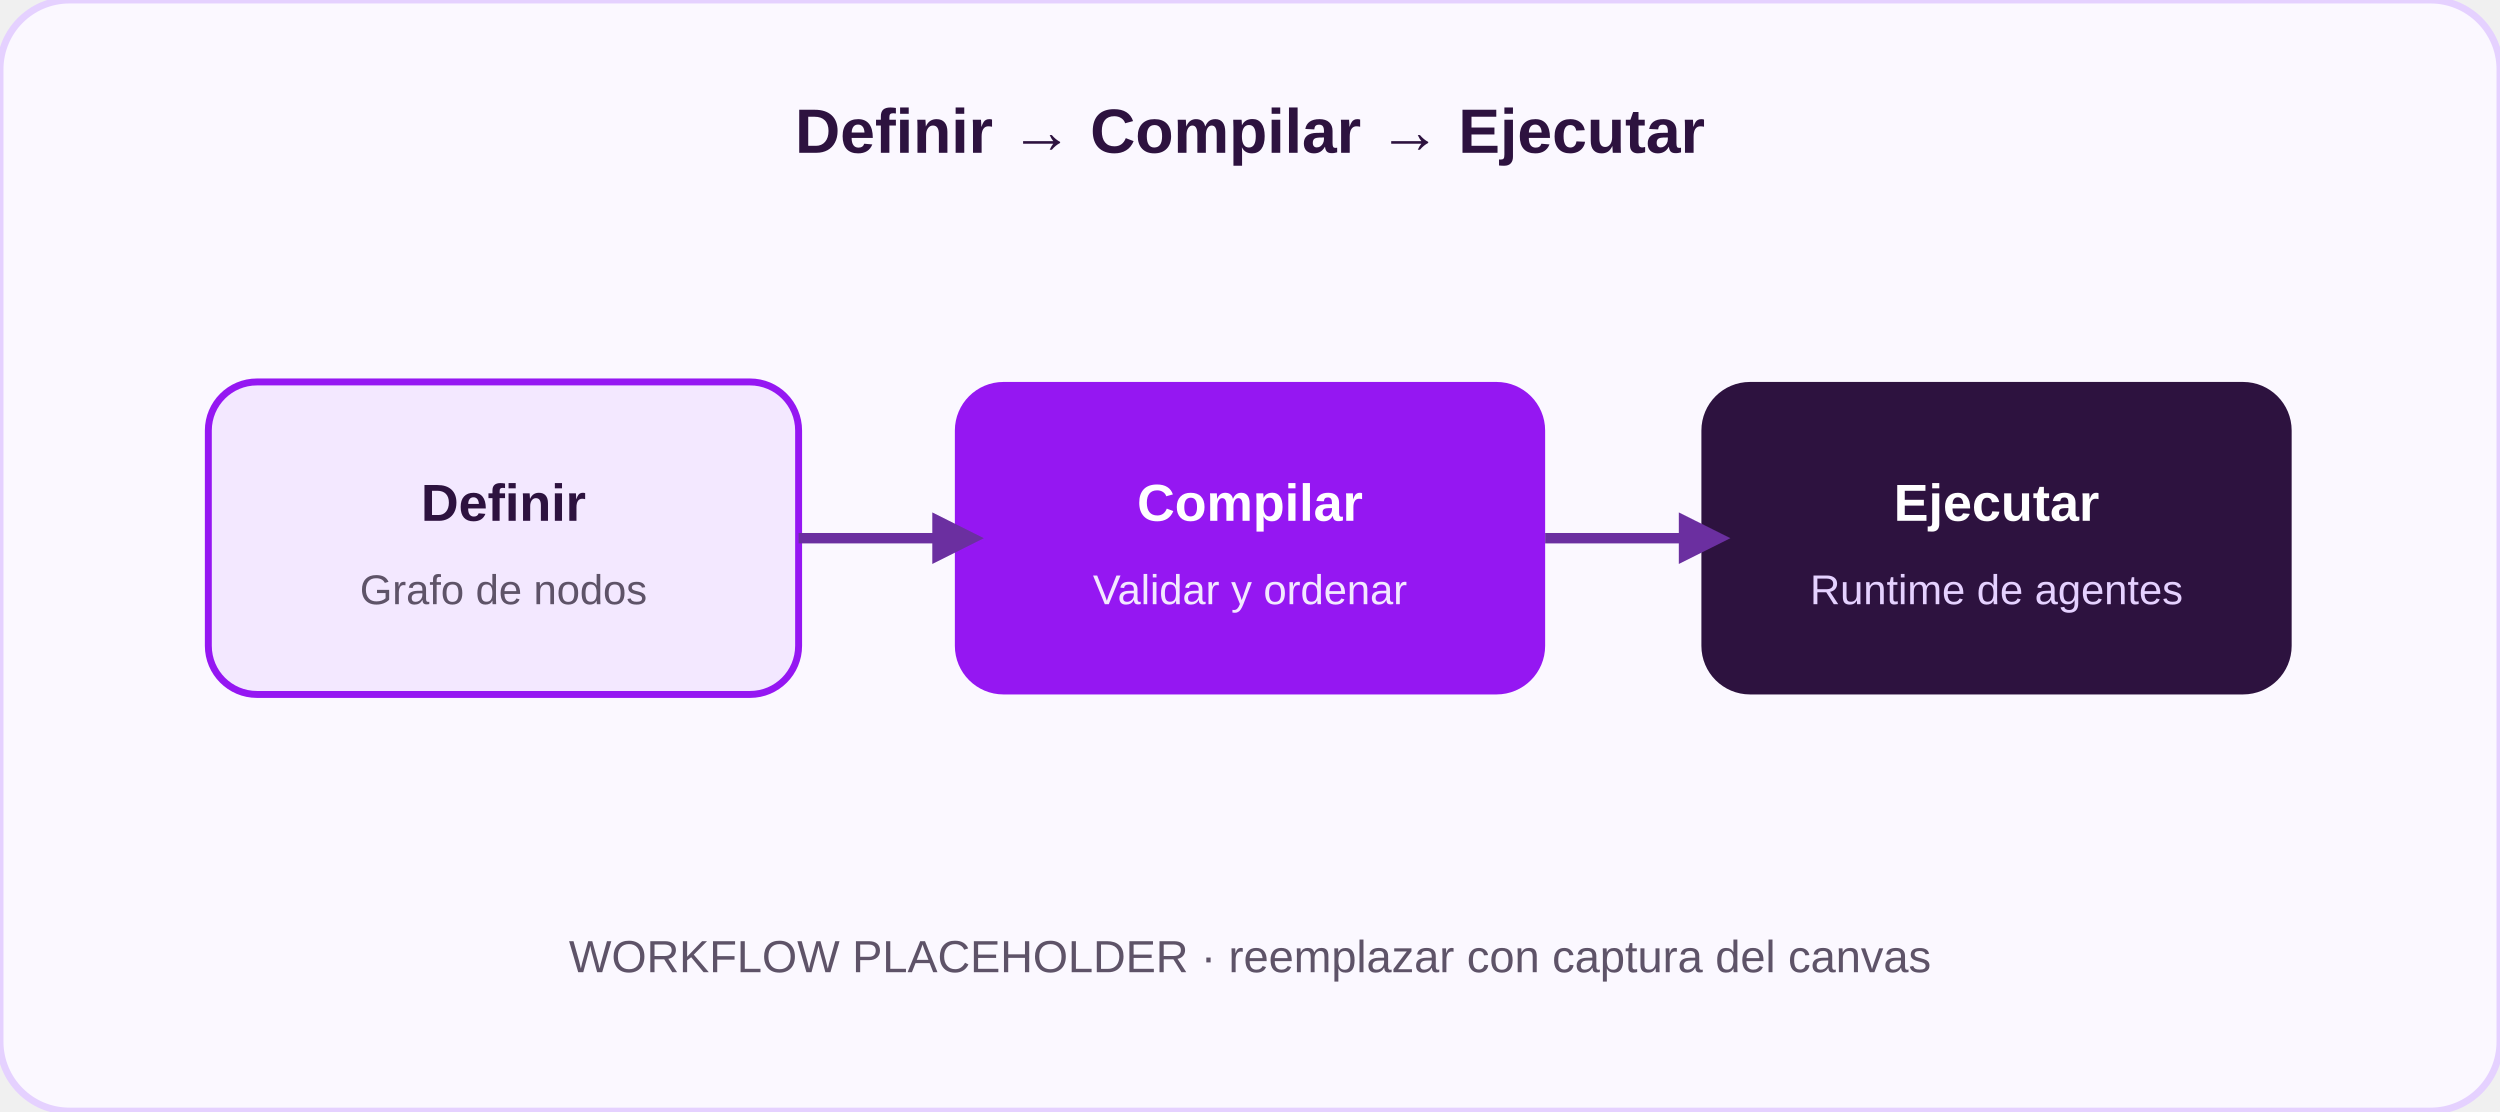
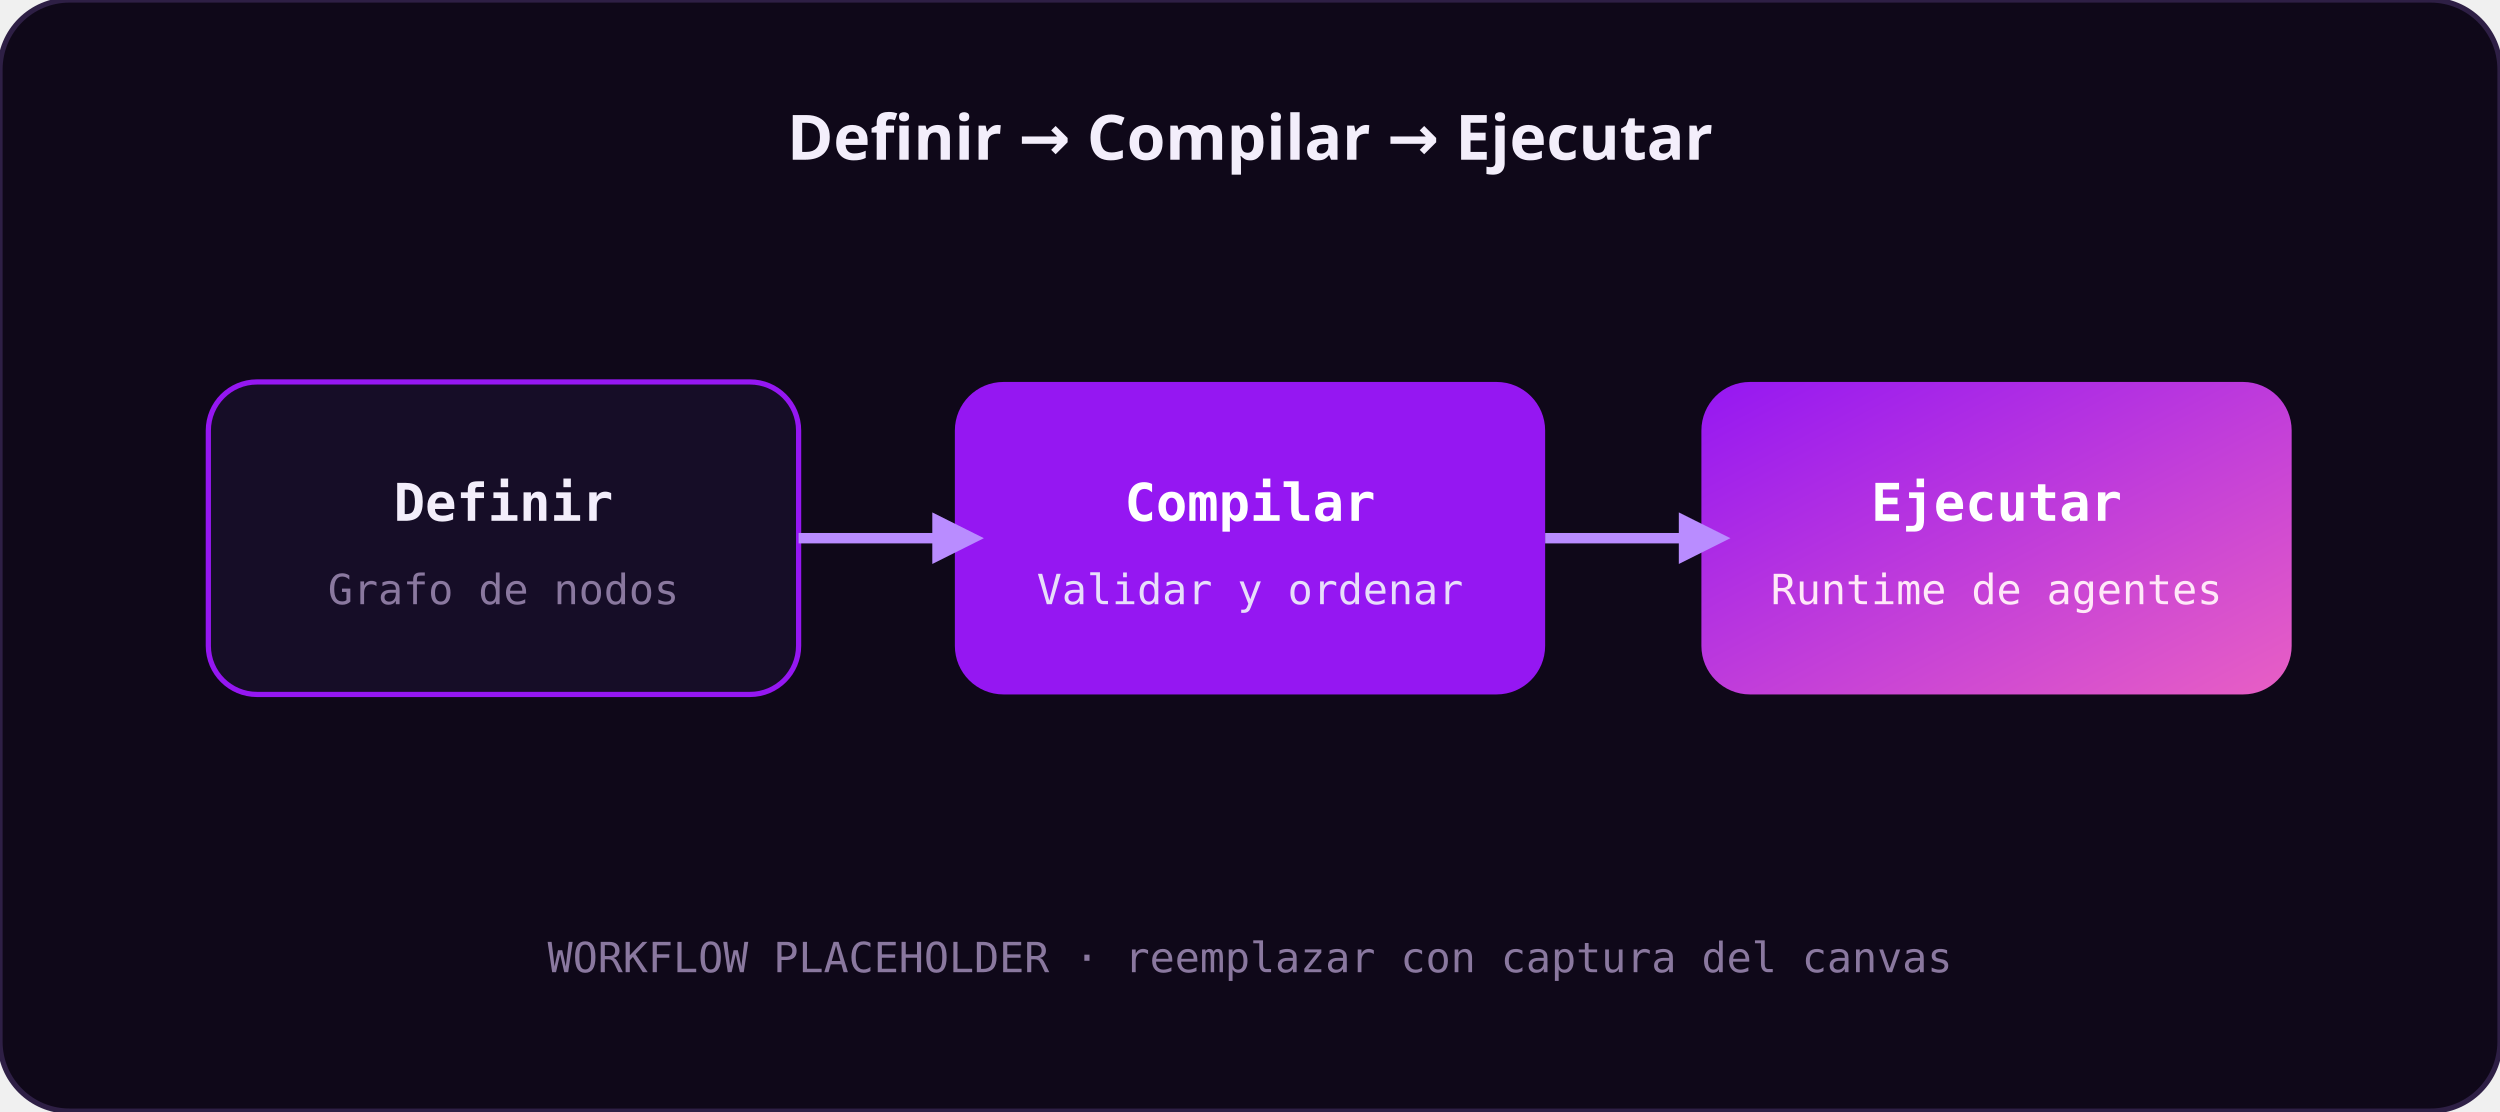
<svg xmlns="http://www.w3.org/2000/svg" width="720" height="320" viewBox="0 0 720 320" role="img" aria-label="Diagrama placeholder del pipeline Definir, Compilar, Ejecutar">
-   <rect width="720" height="320" rx="20" fill="#FBF8FF" stroke="#E5D1FF" stroke-width="2" />
-   <g font-family="Arial, sans-serif" text-anchor="middle">
-     <text x="360" y="44" font-size="18" font-weight="bold" fill="#2D123F">Definir → Compilar → Ejecutar</text>
+   <defs>
+     <linearGradient id="ex" x1="0" y1="0" x2="1" y2="1">
+       <stop offset="0" stop-color="#9517F2" />
+       <stop offset="1" stop-color="#E85FC4" />
+     </linearGradient>
+   </defs>
+   <rect width="720" height="320" rx="20" fill="#0F0819" stroke="#2E1F45" stroke-width="1.5" />
+   <g font-family="'JetBrains Mono', monospace" text-anchor="middle">
+     <text x="360" y="46" font-family="'Bricolage Grotesque', sans-serif" font-size="18" font-weight="bold" fill="#F3EEFB">Definir → Compilar → Ejecutar</text>
    <g font-size="15">
-       <rect x="60" y="110" width="170" height="90" rx="14" fill="#F3E8FF" stroke="#9517F2" stroke-width="2" />
-       <text x="145" y="150" fill="#2D123F" font-weight="bold">Definir</text>
-       <text x="145" y="174" fill="#5E5368" font-size="12">Grafo de nodos</text>
+       <rect x="60" y="110" width="170" height="90" rx="14" fill="#160D27" stroke="#9517F2" stroke-width="1.5" />
+       <text x="145" y="150" fill="#F3EEFB" font-weight="bold">Definir</text>
+       <text x="145" y="174" fill="#8A789F" font-size="12">Grafo de nodos</text>
      <rect x="275" y="110" width="170" height="90" rx="14" fill="#9517F2" />
      <text x="360" y="150" fill="#FFFFFF" font-weight="bold">Compilar</text>
-       <text x="360" y="174" fill="#F3E8FF" font-size="12">Validar y ordenar</text>
-       <rect x="490" y="110" width="170" height="90" rx="14" fill="#2D123F" />
+       <text x="360" y="174" fill="#E8DEFA" font-size="12">Validar y ordenar</text>
+       <rect x="490" y="110" width="170" height="90" rx="14" fill="url(#ex)" />
      <text x="575" y="150" fill="#FFFFFF" font-weight="bold">Ejecutar</text>
-       <text x="575" y="174" fill="#E5D1FF" font-size="12">Runtime de agentes</text>
+       <text x="575" y="174" fill="#FFE8F8" font-size="12">Runtime de agentes</text>
    </g>
-     <g stroke="#6B2FA0" stroke-width="3" fill="#6B2FA0">
+     <g stroke="#B98CFF" stroke-width="3" fill="#B98CFF">
      <line x1="230" y1="155" x2="270" y2="155" />
      <polygon points="270,150 280,155 270,160" />
      <line x1="445" y1="155" x2="485" y2="155" />
      <polygon points="485,150 495,155 485,160" />
    </g>
-     <text x="360" y="280" font-size="13" fill="#5E5368">WORKFLOW PLACEHOLDER · reemplazar con captura del canvas</text>
+     <text x="360" y="280" font-size="12" fill="#8A789F">WORKFLOW PLACEHOLDER · reemplazar con captura del canvas</text>
  </g>
</svg>
